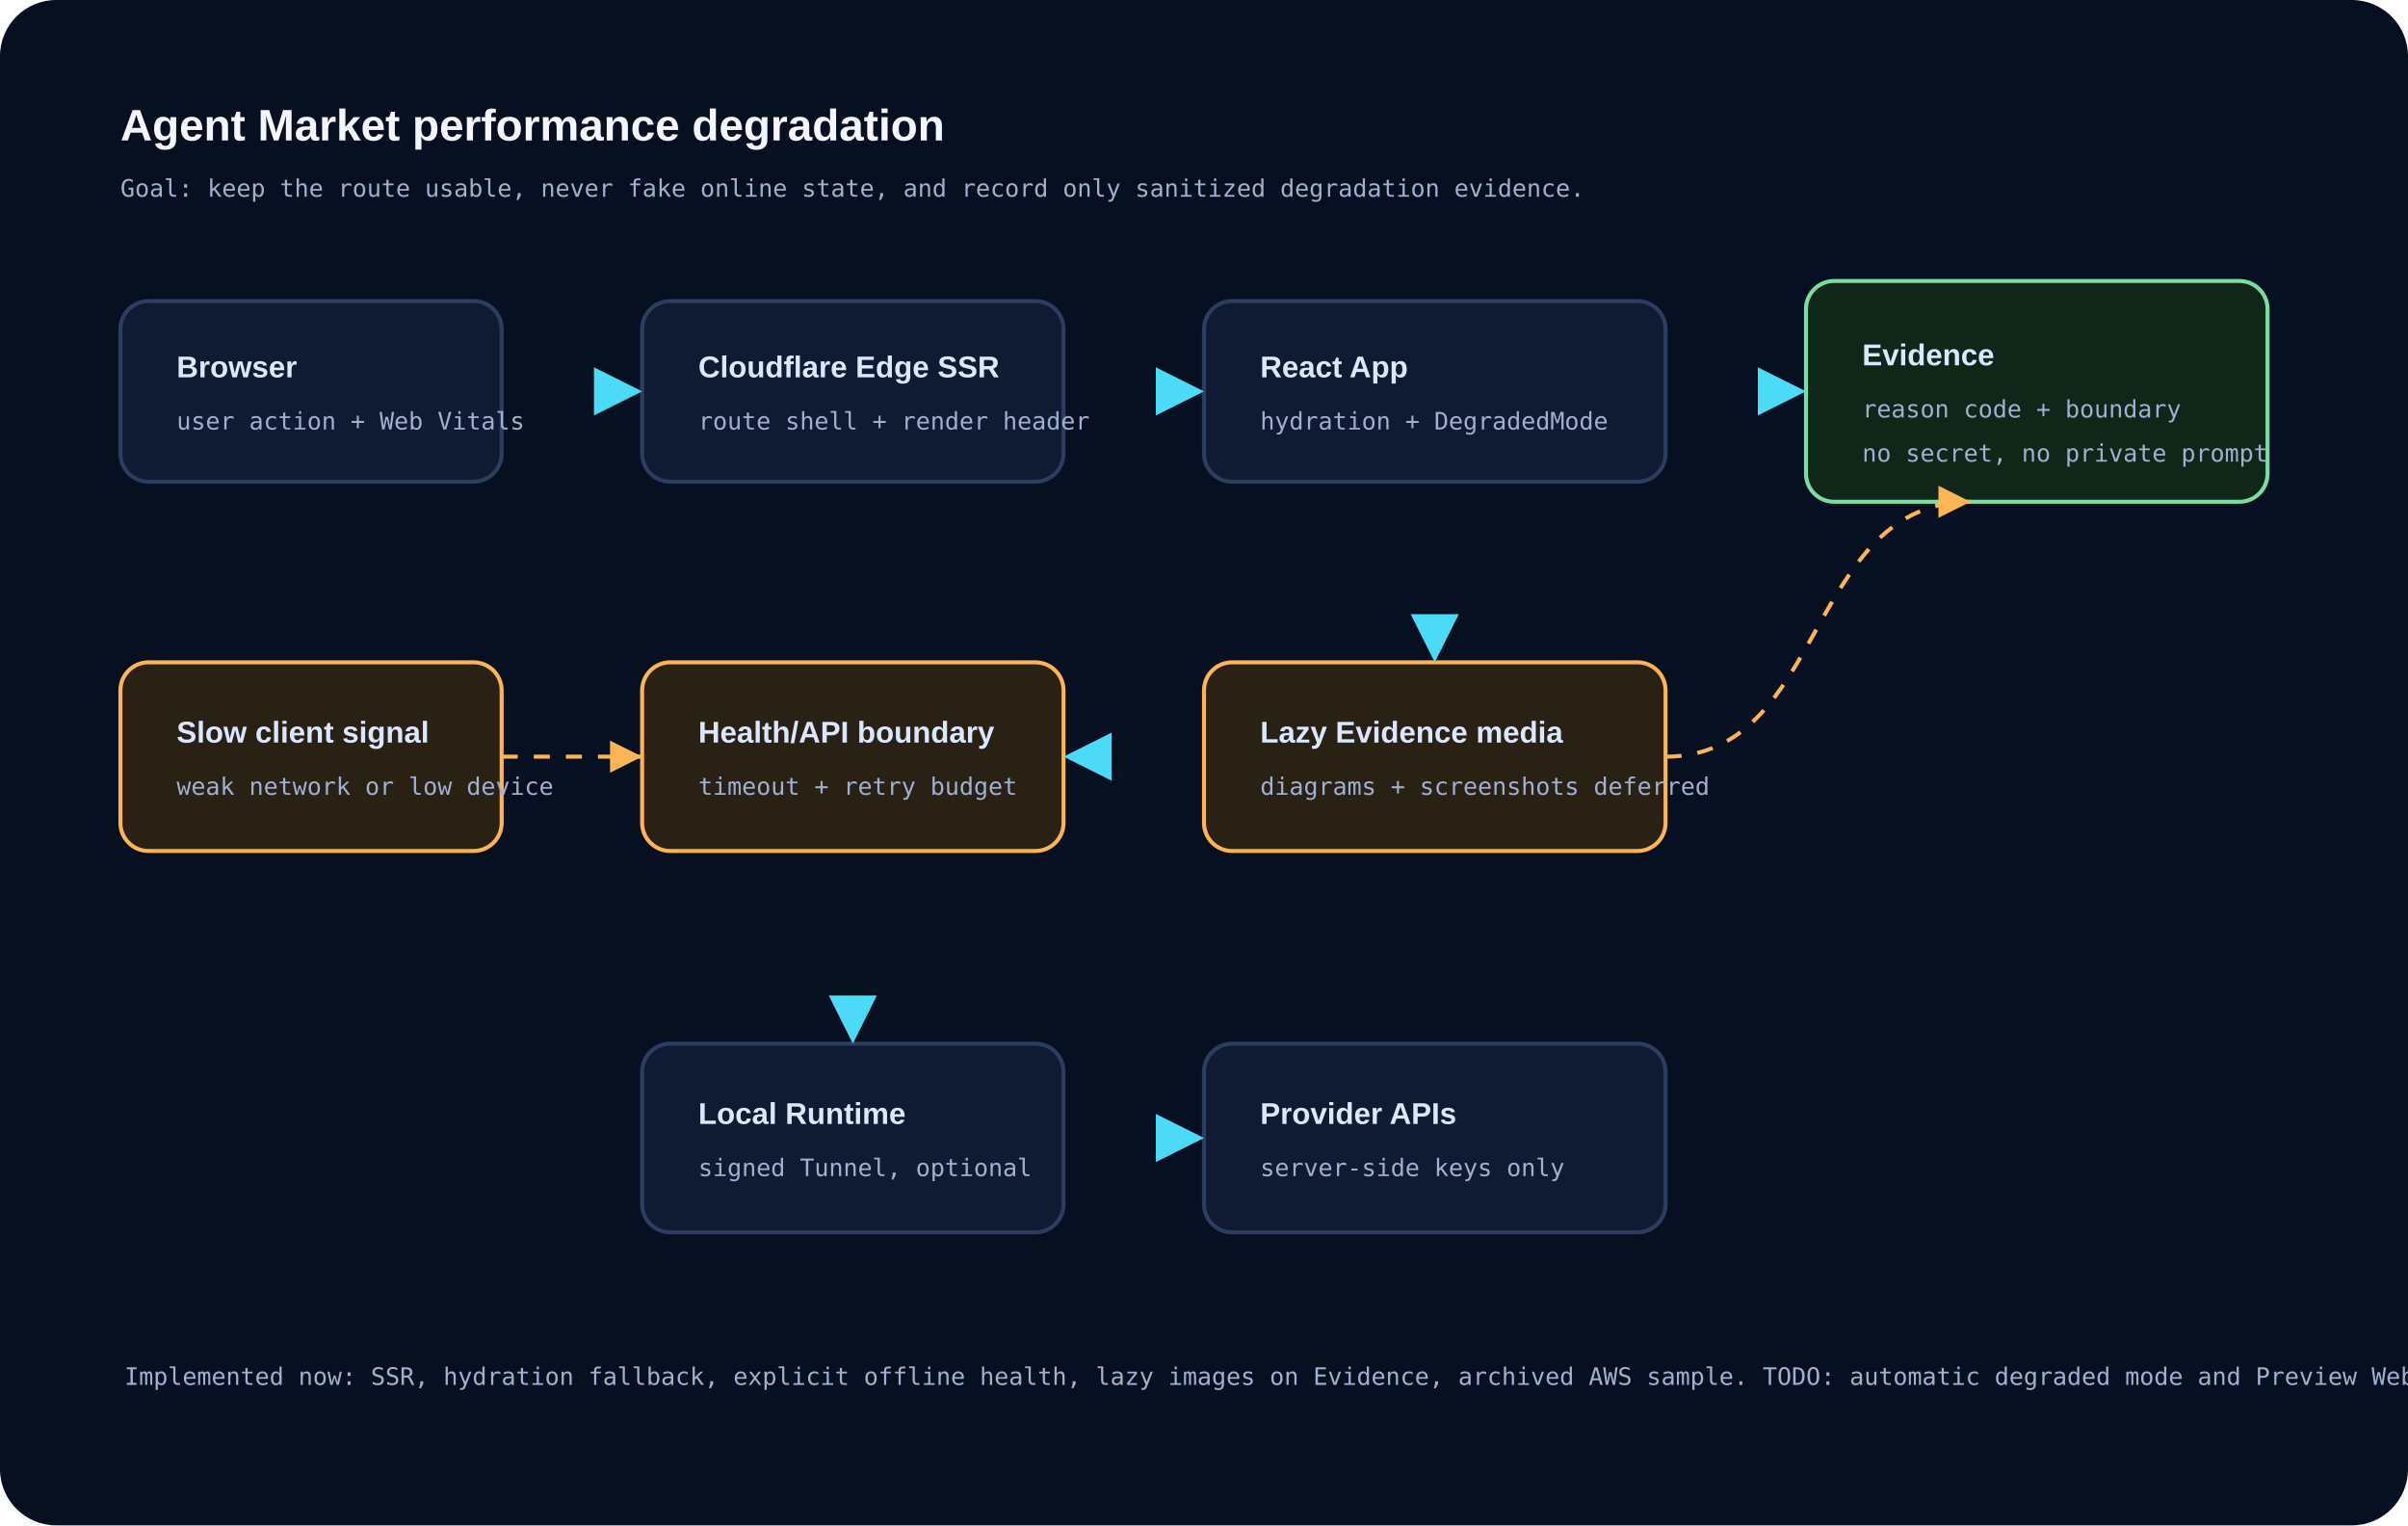
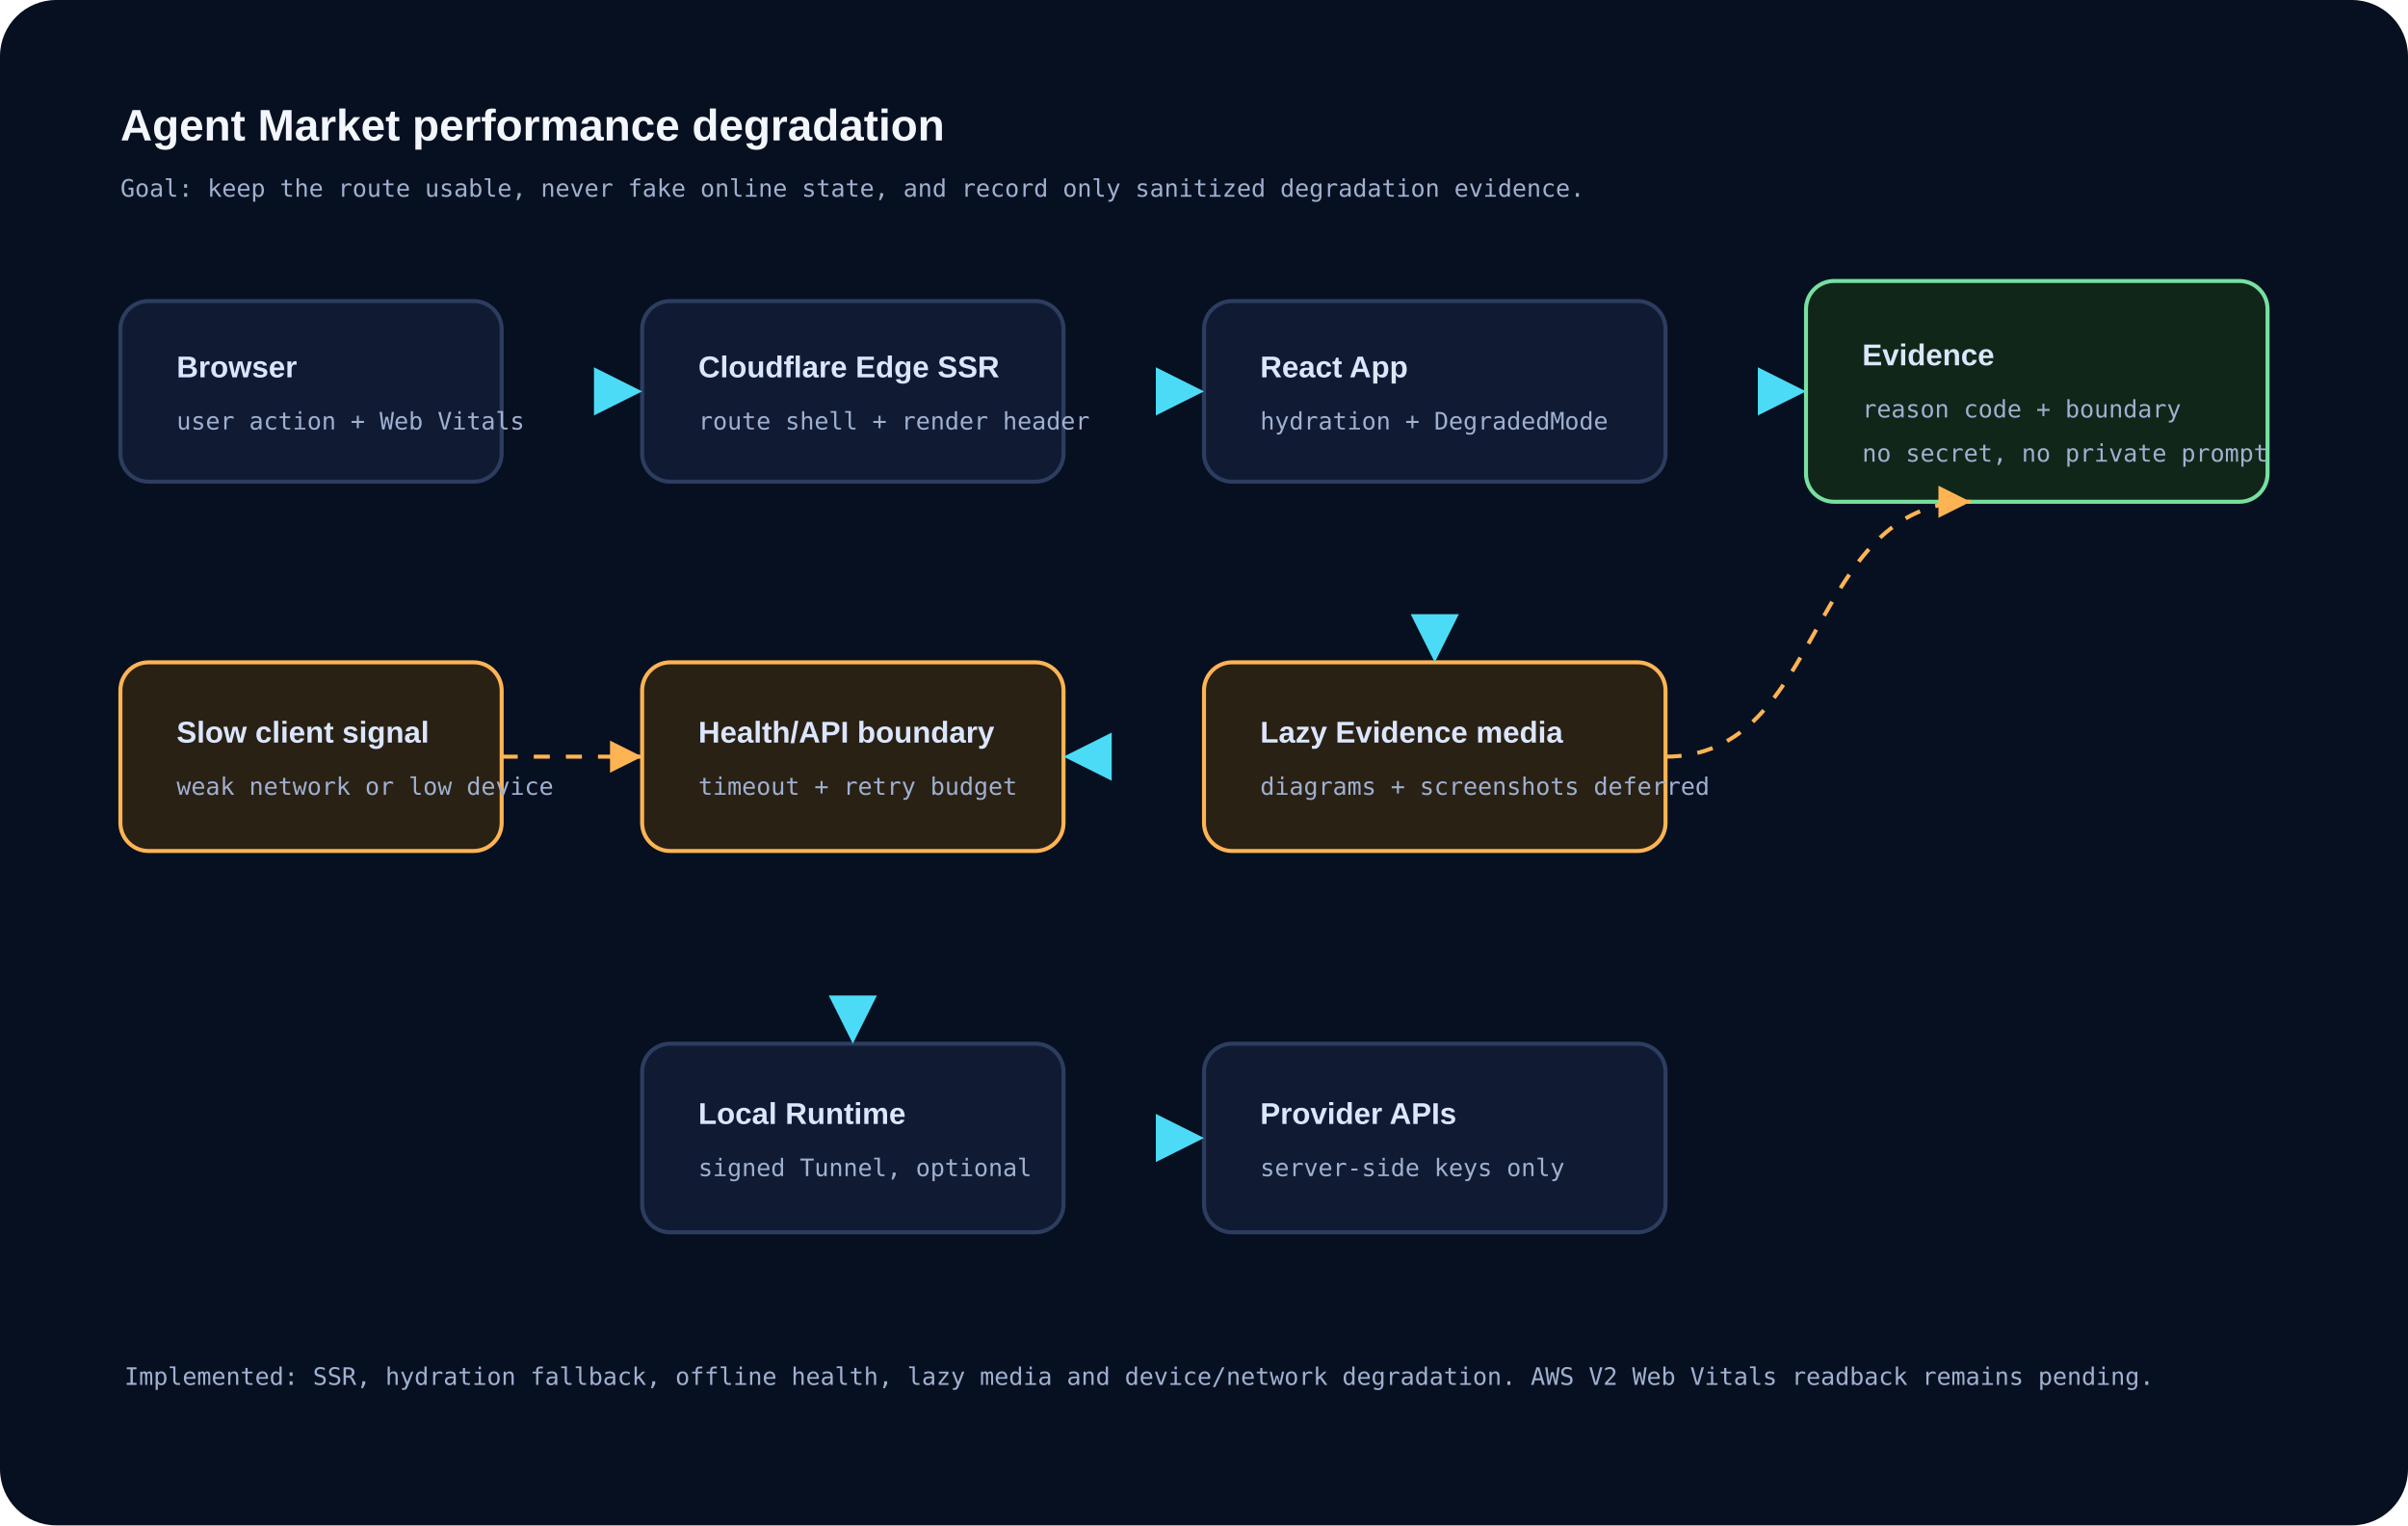
<svg xmlns="http://www.w3.org/2000/svg" width="1200" height="760" viewBox="0 0 1200 760" role="img" aria-labelledby="title desc">
  <rect width="1200" height="760" rx="28" fill="#071020" />
  <defs>
    <linearGradient id="g" x1="0" x2="1">
      <stop stop-color="#4cdbf7" />
      <stop offset="1" stop-color="#aaa8ff" />
    </linearGradient>
    <style>
      .box{fill:#101b33;stroke:#2d3d60;stroke-width:2}
      .warn{fill:#2a2115;stroke:#ffb454;stroke-width:2}
      .safe{fill:#102619;stroke:#77e0a1;stroke-width:2}
      .title{font:700 22px Space Grotesk,Arial,sans-serif;fill:#f3f6ff}
      .label{font:600 15px Space Grotesk,Arial,sans-serif;fill:#dbe6ff}
      .small{font:500 12px IBM Plex Mono,monospace;fill:#9fb0d0}
      .edge{stroke:url(#g);stroke-width:3;fill:none;marker-end:url(#arrow)}
      .dash{stroke:#ffb454;stroke-width:2;stroke-dasharray:8 8;fill:none;marker-end:url(#arrowWarn)}
    </style>
    <marker id="arrow" markerWidth="12" markerHeight="12" refX="10" refY="6" orient="auto">
      <path d="M2,2 L10,6 L2,10 Z" fill="#4cdbf7" />
    </marker>
    <marker id="arrowWarn" markerWidth="12" markerHeight="12" refX="10" refY="6" orient="auto">
      <path d="M2,2 L10,6 L2,10 Z" fill="#ffb454" />
    </marker>
  </defs>
  <text x="60" y="70" class="title">Agent Market performance degradation</text>
  <text x="60" y="98" class="small">Goal: keep the route usable, never fake online state, and record only sanitized degradation evidence.</text>
  <rect x="60" y="150" width="190" height="90" rx="14" class="box" />
  <text x="88" y="188" class="label">Browser</text>
  <text x="88" y="214" class="small">user action + Web Vitals</text>
  <rect x="320" y="150" width="210" height="90" rx="14" class="box" />
  <text x="348" y="188" class="label">Cloudflare Edge SSR</text>
  <text x="348" y="214" class="small">route shell + render header</text>
  <rect x="600" y="150" width="230" height="90" rx="14" class="box" />
  <text x="628" y="188" class="label">React App</text>
  <text x="628" y="214" class="small">hydration + DegradedMode</text>
  <rect x="900" y="140" width="230" height="110" rx="14" class="safe" />
  <text x="928" y="182" class="label">Evidence</text>
  <text x="928" y="208" class="small">reason code + boundary</text>
  <text x="928" y="230" class="small">no secret, no private prompt</text>
  <rect x="600" y="330" width="230" height="94" rx="14" class="warn" />
  <text x="628" y="370" class="label">Lazy Evidence media</text>
  <text x="628" y="396" class="small">diagrams + screenshots deferred</text>
  <rect x="320" y="330" width="210" height="94" rx="14" class="warn" />
  <text x="348" y="370" class="label">Health/API boundary</text>
  <text x="348" y="396" class="small">timeout + retry budget</text>
  <rect x="60" y="330" width="190" height="94" rx="14" class="warn" />
  <text x="88" y="370" class="label">Slow client signal</text>
  <text x="88" y="396" class="small">weak network or low device</text>
  <rect x="320" y="520" width="210" height="94" rx="14" class="box" />
  <text x="348" y="560" class="label">Local Runtime</text>
  <text x="348" y="586" class="small">signed Tunnel, optional</text>
  <rect x="600" y="520" width="230" height="94" rx="14" class="box" />
  <text x="628" y="560" class="label">Provider APIs</text>
  <text x="628" y="586" class="small">server-side keys only</text>
  <path d="M250 195 H320" class="edge" />
  <path d="M530 195 H600" class="edge" />
  <path d="M830 195 H900" class="edge" />
  <path d="M715 240 V330" class="edge" />
  <path d="M600 377 H530" class="edge" />
  <path d="M425 424 V520" class="edge" />
  <path d="M530 567 H600" class="edge" />
  <path d="M250 377 H320" class="dash" />
  <path d="M830 377 C910 377 900 250 982 250" class="dash" />
-   <text x="62" y="690" class="small">Implemented now: SSR, hydration fallback, explicit offline health, lazy images on Evidence, archived AWS sample. TODO: automatic degraded mode and Preview Web Vitals writeback.</text>
+   <text x="62" y="690" class="small">Implemented: SSR, hydration fallback, offline health, lazy media and device/network degradation. AWS V2 Web Vitals readback remains pending.</text>
</svg>
